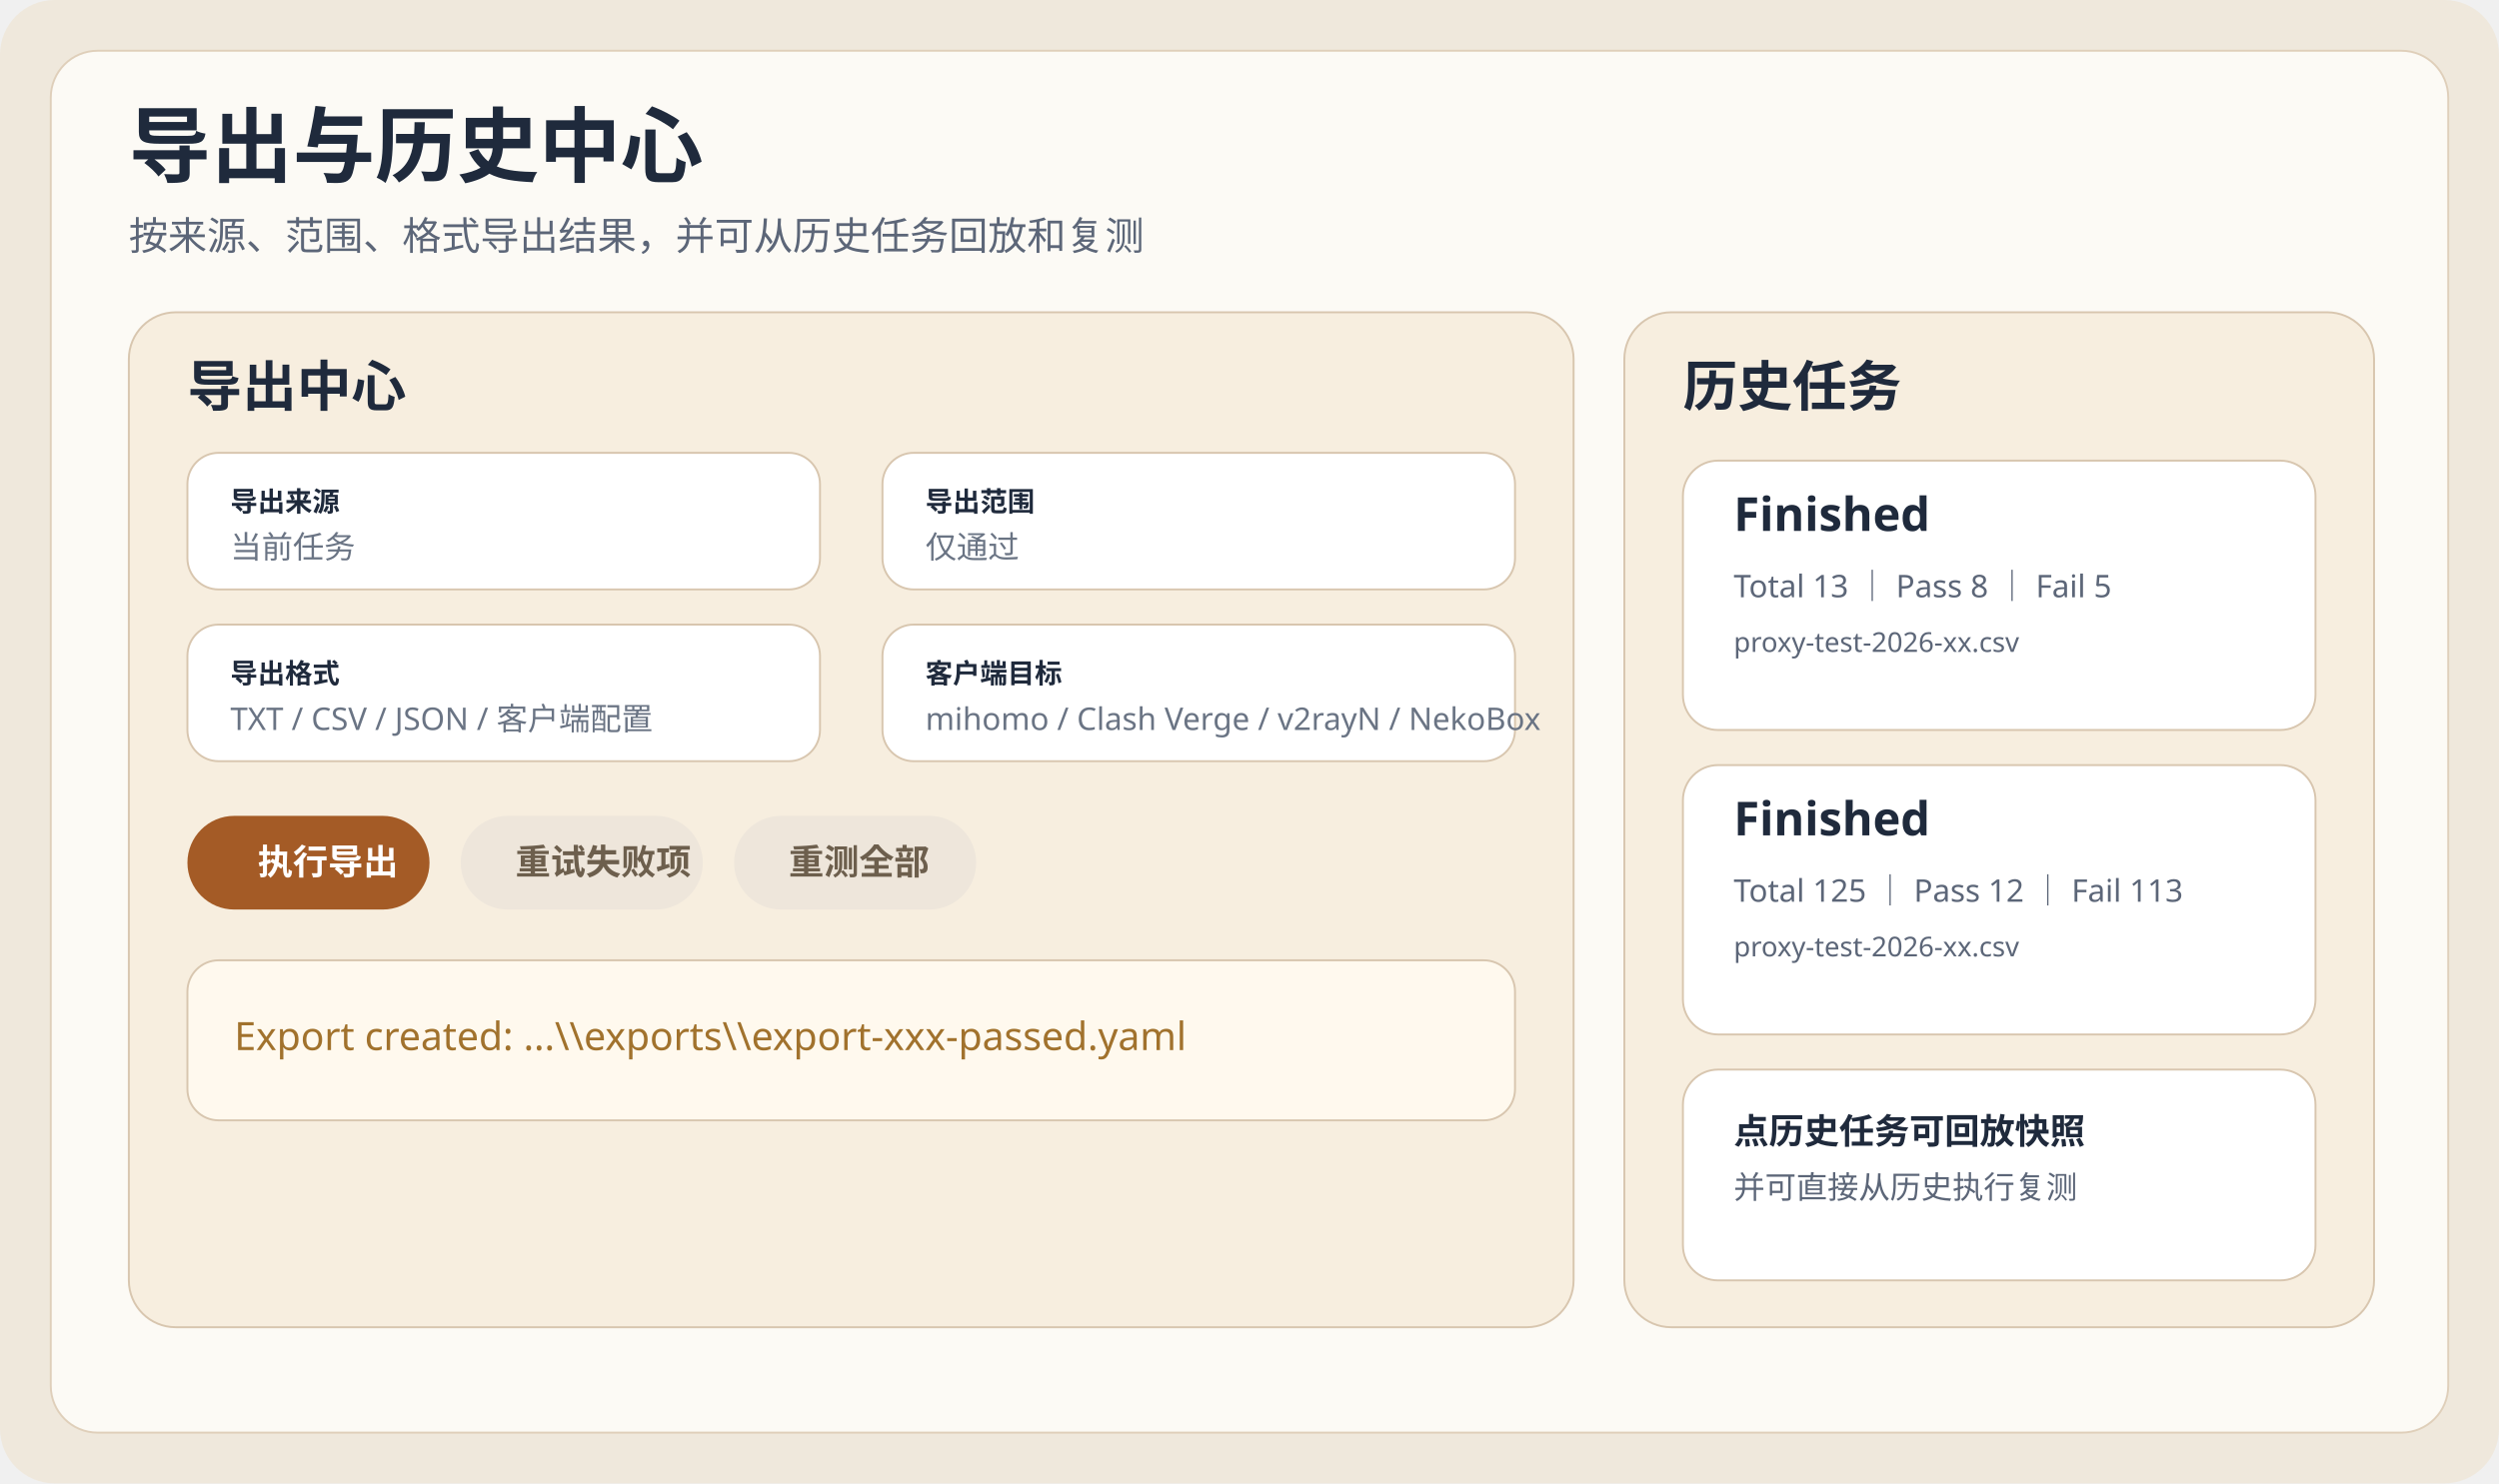
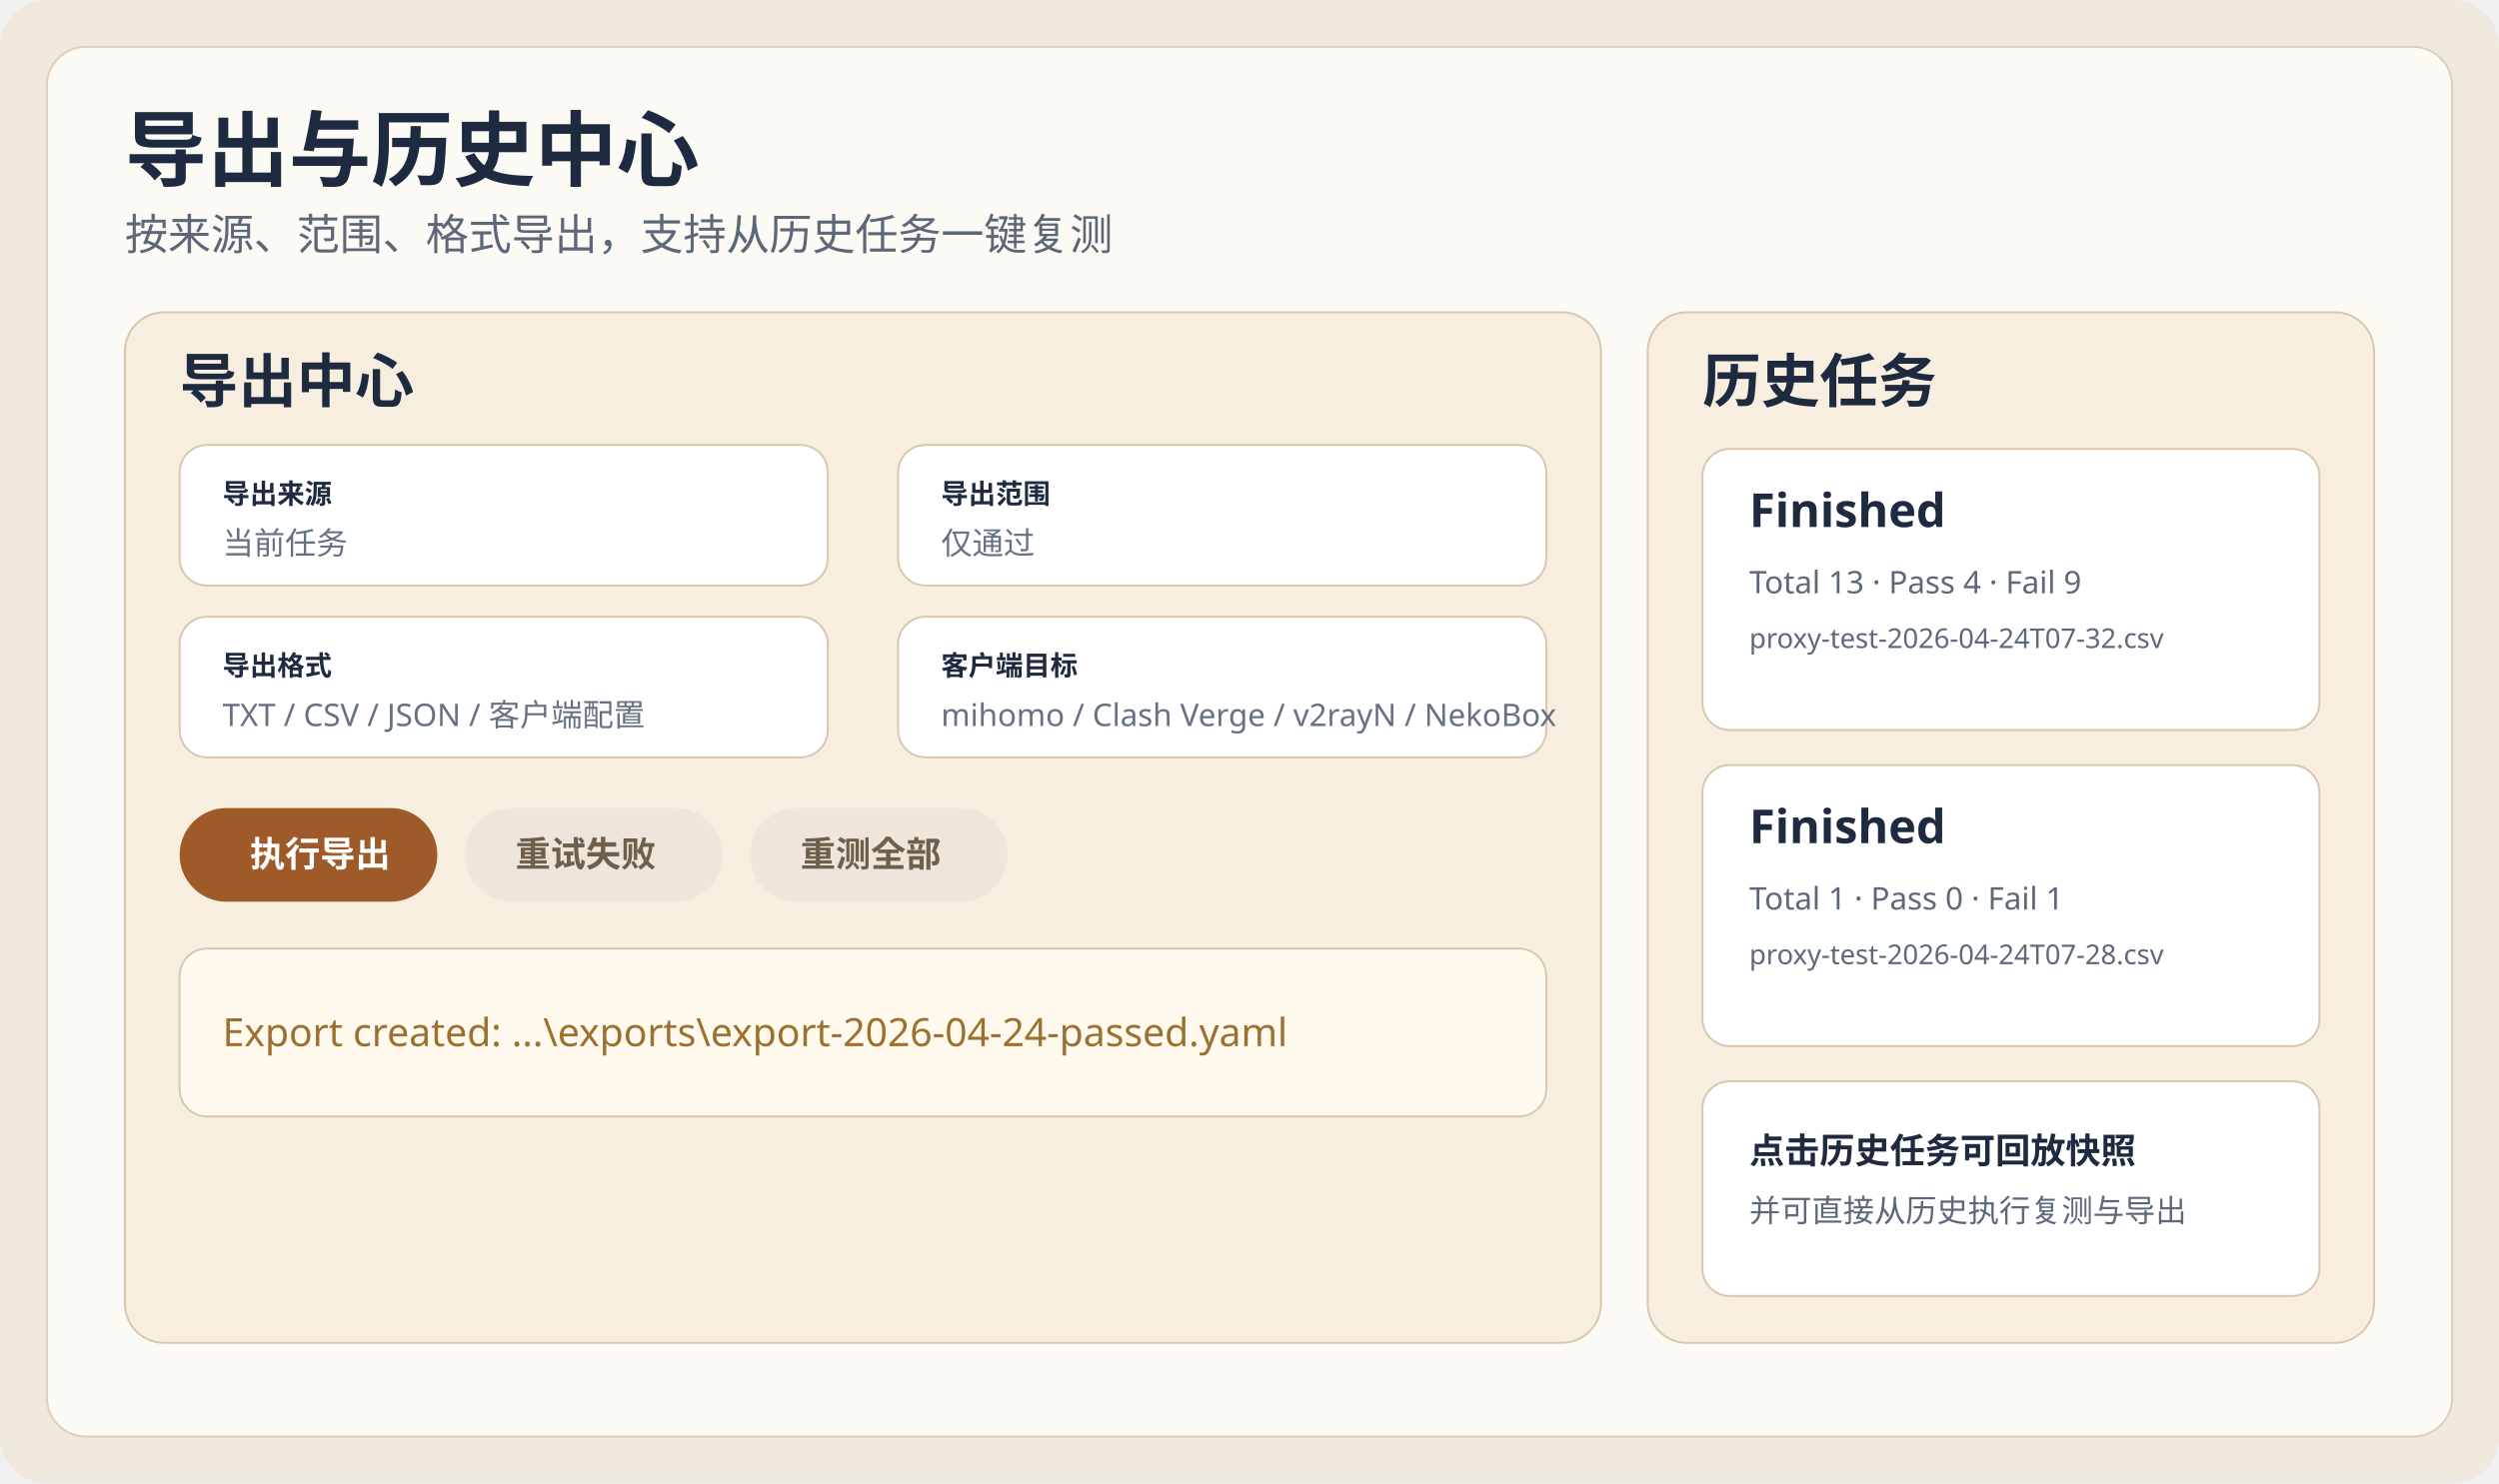
<svg xmlns="http://www.w3.org/2000/svg" width="1280" height="760" viewBox="0 0 1280 760" fill="none">
-   <rect width="1280" height="760" rx="28" fill="#EFE8DC" />
-   <rect x="26" y="26" width="1228" height="708" rx="24" fill="#FCFAF5" stroke="#DFCFBA" />
-   <text x="66" y="90" fill="#1F2A3C" font-family="Segoe UI, Microsoft YaHei, sans-serif" font-size="42" font-weight="700">导出与历史中心</text>
-   <text x="66" y="128" fill="#5C6678" font-family="Segoe UI, Microsoft YaHei, sans-serif" font-size="20">按来源、范围、格式导出结果，并可从历史任务回放和复测</text>
-   <rect x="66" y="160" width="740" height="520" rx="24" fill="#F7EEDF" stroke="#D8C6AF" />
-   <text x="96" y="208" fill="#1F2A3C" font-family="Segoe UI, Microsoft YaHei, sans-serif" font-size="28" font-weight="700">导出中心</text>
-   <rect x="96" y="232" width="324" height="70" rx="16" fill="#FFFFFF" stroke="#D8C6AF" />
-   <rect x="452" y="232" width="324" height="70" rx="16" fill="#FFFFFF" stroke="#D8C6AF" />
-   <rect x="96" y="320" width="324" height="70" rx="16" fill="#FFFFFF" stroke="#D8C6AF" />
-   <rect x="452" y="320" width="324" height="70" rx="16" fill="#FFFFFF" stroke="#D8C6AF" />
-   <text x="118" y="262" fill="#1F2A3C" font-family="Segoe UI, Microsoft YaHei, sans-serif" font-size="14" font-weight="700">导出来源</text>
-   <text x="118" y="286" fill="#6A7484" font-family="Segoe UI, Microsoft YaHei, sans-serif" font-size="16">当前任务</text>
-   <text x="474" y="262" fill="#1F2A3C" font-family="Segoe UI, Microsoft YaHei, sans-serif" font-size="14" font-weight="700">导出范围</text>
-   <text x="474" y="286" fill="#6A7484" font-family="Segoe UI, Microsoft YaHei, sans-serif" font-size="16">仅通过</text>
-   <text x="118" y="350" fill="#1F2A3C" font-family="Segoe UI, Microsoft YaHei, sans-serif" font-size="14" font-weight="700">导出格式</text>
-   <text x="118" y="374" fill="#6A7484" font-family="Segoe UI, Microsoft YaHei, sans-serif" font-size="16">TXT / CSV / JSON / 客户端配置</text>
-   <text x="474" y="350" fill="#1F2A3C" font-family="Segoe UI, Microsoft YaHei, sans-serif" font-size="14" font-weight="700">客户端目标</text>
-   <text x="474" y="374" fill="#6A7484" font-family="Segoe UI, Microsoft YaHei, sans-serif" font-size="16">mihomo / Clash Verge / v2rayN / NekoBox</text>
-   <rect x="96" y="418" width="124" height="48" rx="24" fill="#A45B26" />
-   <text x="132" y="448" fill="#FFFFFF" font-family="Segoe UI, Microsoft YaHei, sans-serif" font-size="18" font-weight="700">执行导出</text>
-   <rect x="236" y="418" width="124" height="48" rx="24" fill="#EEE6DB" />
-   <text x="264" y="448" fill="#6D5F4D" font-family="Segoe UI, Microsoft YaHei, sans-serif" font-size="18" font-weight="700">重试失败项</text>
-   <rect x="376" y="418" width="124" height="48" rx="24" fill="#EEE6DB" />
-   <text x="404" y="448" fill="#6D5F4D" font-family="Segoe UI, Microsoft YaHei, sans-serif" font-size="18" font-weight="700">重测全部</text>
-   <rect x="96" y="492" width="680" height="82" rx="16" fill="#FFF9EE" stroke="#D8C6AF" />
-   <text x="120" y="538" fill="#A1722D" font-family="Segoe UI, Microsoft YaHei, sans-serif" font-size="20">Export created: ...\\exports\\export-xxx-passed.yaml</text>
-   <rect x="832" y="160" width="384" height="520" rx="24" fill="#F7EEDF" stroke="#D8C6AF" />
-   <text x="862" y="208" fill="#1F2A3C" font-family="Segoe UI, Microsoft YaHei, sans-serif" font-size="28" font-weight="700">历史任务</text>
-   <rect x="862" y="236" width="324" height="138" rx="18" fill="#FFFFFF" stroke="#D8C6AF" />
-   <rect x="862" y="392" width="324" height="138" rx="18" fill="#FFFFFF" stroke="#D8C6AF" />
-   <rect x="862" y="548" width="324" height="108" rx="18" fill="#FFFFFF" stroke="#D8C6AF" />
-   <text x="888" y="272" fill="#1F2A3C" font-family="Segoe UI, Microsoft YaHei, sans-serif" font-size="24" font-weight="700">Finished</text>
-   <text x="888" y="306" fill="#5C6678" font-family="Segoe UI, Microsoft YaHei, sans-serif" font-size="16">Total 13 ｜ Pass 8 ｜ Fail 5</text>
-   <text x="888" y="334" fill="#5C6678" font-family="Segoe UI, Microsoft YaHei, sans-serif" font-size="14">proxy-test-2026-xx.csv</text>
-   <text x="888" y="428" fill="#1F2A3C" font-family="Segoe UI, Microsoft YaHei, sans-serif" font-size="24" font-weight="700">Finished</text>
-   <text x="888" y="462" fill="#5C6678" font-family="Segoe UI, Microsoft YaHei, sans-serif" font-size="16">Total 125 ｜ Pass 12 ｜ Fail 113</text>
-   <text x="888" y="490" fill="#5C6678" font-family="Segoe UI, Microsoft YaHei, sans-serif" font-size="14">proxy-test-2026-xx.csv</text>
-   <text x="888" y="586" fill="#1F2A3C" font-family="Segoe UI, Microsoft YaHei, sans-serif" font-size="18" font-weight="700">点历史任务可回放快照</text>
-   <text x="888" y="614" fill="#5C6678" font-family="Segoe UI, Microsoft YaHei, sans-serif" font-size="16">并可直接从历史执行复测</text>
+   <rect width="1280" height="760" rx="24" fill="#EFE8DC" />
+   <rect x="24" y="24" width="1232" height="712" rx="20" fill="#FCFAF5" stroke="#DDCEBA" />
+   <text x="64" y="92" fill="#1E2A3F" font-family="Segoe UI, Microsoft YaHei, sans-serif" font-size="42" font-weight="800">导出与历史中心</text>
+   <text x="64" y="128" fill="#5C6778" font-family="Segoe UI, Microsoft YaHei, sans-serif" font-size="22">按来源、范围、格式导出，支持从历史任务一键复测</text>
+   <rect x="64" y="160" width="756" height="528" rx="20" fill="#F7EEDF" stroke="#D8C6AF" />
+   <text x="92" y="206" fill="#1E2A3F" font-family="Segoe UI, Microsoft YaHei, sans-serif" font-size="30" font-weight="800">导出中心</text>
+   <rect x="92" y="228" width="332" height="72" rx="14" fill="#FFFFFF" stroke="#D8C6AF" />
+   <rect x="460" y="228" width="332" height="72" rx="14" fill="#FFFFFF" stroke="#D8C6AF" />
+   <rect x="92" y="316" width="332" height="72" rx="14" fill="#FFFFFF" stroke="#D8C6AF" />
+   <rect x="460" y="316" width="332" height="72" rx="14" fill="#FFFFFF" stroke="#D8C6AF" />
+   <text x="114" y="258" fill="#1E2A3F" font-family="Segoe UI, Microsoft YaHei, sans-serif" font-size="14" font-weight="700">导出来源</text>
+   <text x="114" y="284" fill="#667184" font-family="Segoe UI, Microsoft YaHei, sans-serif" font-size="16">当前任务</text>
+   <text x="482" y="258" fill="#1E2A3F" font-family="Segoe UI, Microsoft YaHei, sans-serif" font-size="14" font-weight="700">导出范围</text>
+   <text x="482" y="284" fill="#667184" font-family="Segoe UI, Microsoft YaHei, sans-serif" font-size="16">仅通过</text>
+   <text x="114" y="346" fill="#1E2A3F" font-family="Segoe UI, Microsoft YaHei, sans-serif" font-size="14" font-weight="700">导出格式</text>
+   <text x="114" y="372" fill="#667184" font-family="Segoe UI, Microsoft YaHei, sans-serif" font-size="16">TXT / CSV / JSON / 客户端配置</text>
+   <text x="482" y="346" fill="#1E2A3F" font-family="Segoe UI, Microsoft YaHei, sans-serif" font-size="14" font-weight="700">客户端目标</text>
+   <text x="482" y="372" fill="#667184" font-family="Segoe UI, Microsoft YaHei, sans-serif" font-size="16">mihomo / Clash Verge / v2rayN / NekoBox</text>
+   <rect x="92" y="414" width="132" height="48" rx="24" fill="#9E5A28" />
+   <rect x="238" y="414" width="132" height="48" rx="24" fill="#EEE6DB" />
+   <rect x="384" y="414" width="132" height="48" rx="24" fill="#EEE6DB" />
+   <text x="128" y="444" fill="#FFFFFF" font-family="Segoe UI, Microsoft YaHei, sans-serif" font-size="18" font-weight="700">执行导出</text>
+   <text x="264" y="444" fill="#6E604C" font-family="Segoe UI, Microsoft YaHei, sans-serif" font-size="18" font-weight="700">重试失败</text>
+   <text x="410" y="444" fill="#6E604C" font-family="Segoe UI, Microsoft YaHei, sans-serif" font-size="18" font-weight="700">重测全部</text>
+   <rect x="92" y="486" width="700" height="86" rx="14" fill="#FFF9EE" stroke="#D8C6AF" />
+   <text x="114" y="536" fill="#9C702F" font-family="Segoe UI, Microsoft YaHei, sans-serif" font-size="20">Export created: ...\exports\export-2026-04-24-passed.yaml</text>
+   <rect x="844" y="160" width="372" height="528" rx="20" fill="#F7EEDF" stroke="#D8C6AF" />
+   <text x="872" y="206" fill="#1E2A3F" font-family="Segoe UI, Microsoft YaHei, sans-serif" font-size="30" font-weight="800">历史任务</text>
+   <rect x="872" y="230" width="316" height="144" rx="14" fill="#FFFFFF" stroke="#D8C6AF" />
+   <rect x="872" y="392" width="316" height="144" rx="14" fill="#FFFFFF" stroke="#D8C6AF" />
+   <rect x="872" y="554" width="316" height="110" rx="14" fill="#FFFFFF" stroke="#D8C6AF" />
+   <text x="896" y="270" fill="#1E2A3F" font-family="Segoe UI, Microsoft YaHei, sans-serif" font-size="24" font-weight="700">Finished</text>
+   <text x="896" y="304" fill="#5D687A" font-family="Segoe UI, Microsoft YaHei, sans-serif" font-size="16">Total 13 · Pass 4 · Fail 9</text>
+   <text x="896" y="332" fill="#5D687A" font-family="Segoe UI, Microsoft YaHei, sans-serif" font-size="14">proxy-test-2026-04-24T07-32.csv</text>
+   <text x="896" y="432" fill="#1E2A3F" font-family="Segoe UI, Microsoft YaHei, sans-serif" font-size="24" font-weight="700">Finished</text>
+   <text x="896" y="466" fill="#5D687A" font-family="Segoe UI, Microsoft YaHei, sans-serif" font-size="16">Total 1 · Pass 0 · Fail 1</text>
+   <text x="896" y="494" fill="#5D687A" font-family="Segoe UI, Microsoft YaHei, sans-serif" font-size="14">proxy-test-2026-04-24T07-28.csv</text>
+   <text x="896" y="596" fill="#1E2A3F" font-family="Segoe UI, Microsoft YaHei, sans-serif" font-size="18" font-weight="700">点击历史任务可回放快照</text>
+   <text x="896" y="626" fill="#5D687A" font-family="Segoe UI, Microsoft YaHei, sans-serif" font-size="16">并可直接从历史执行复测与导出</text>
</svg>
